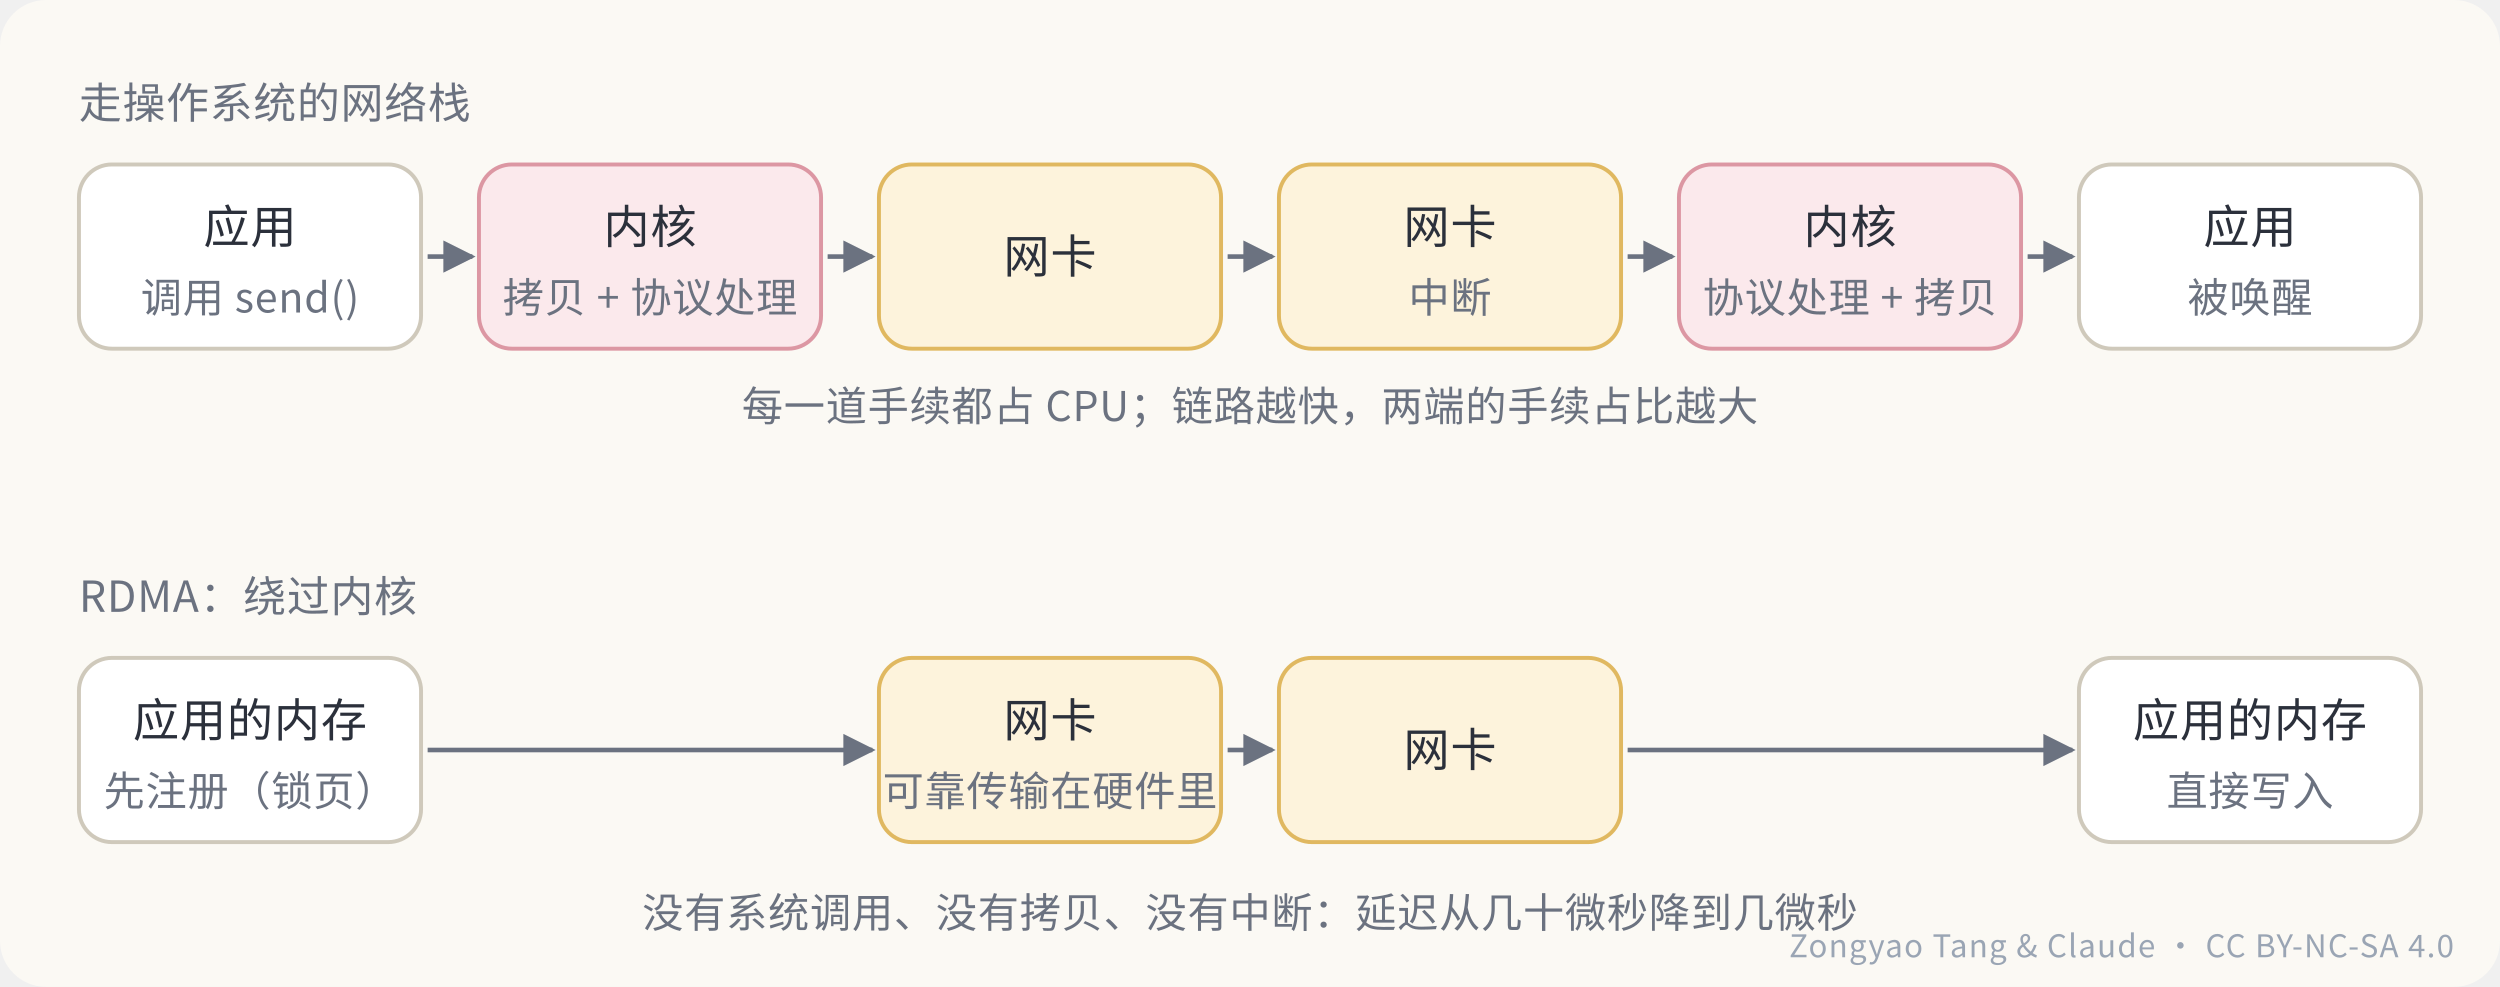
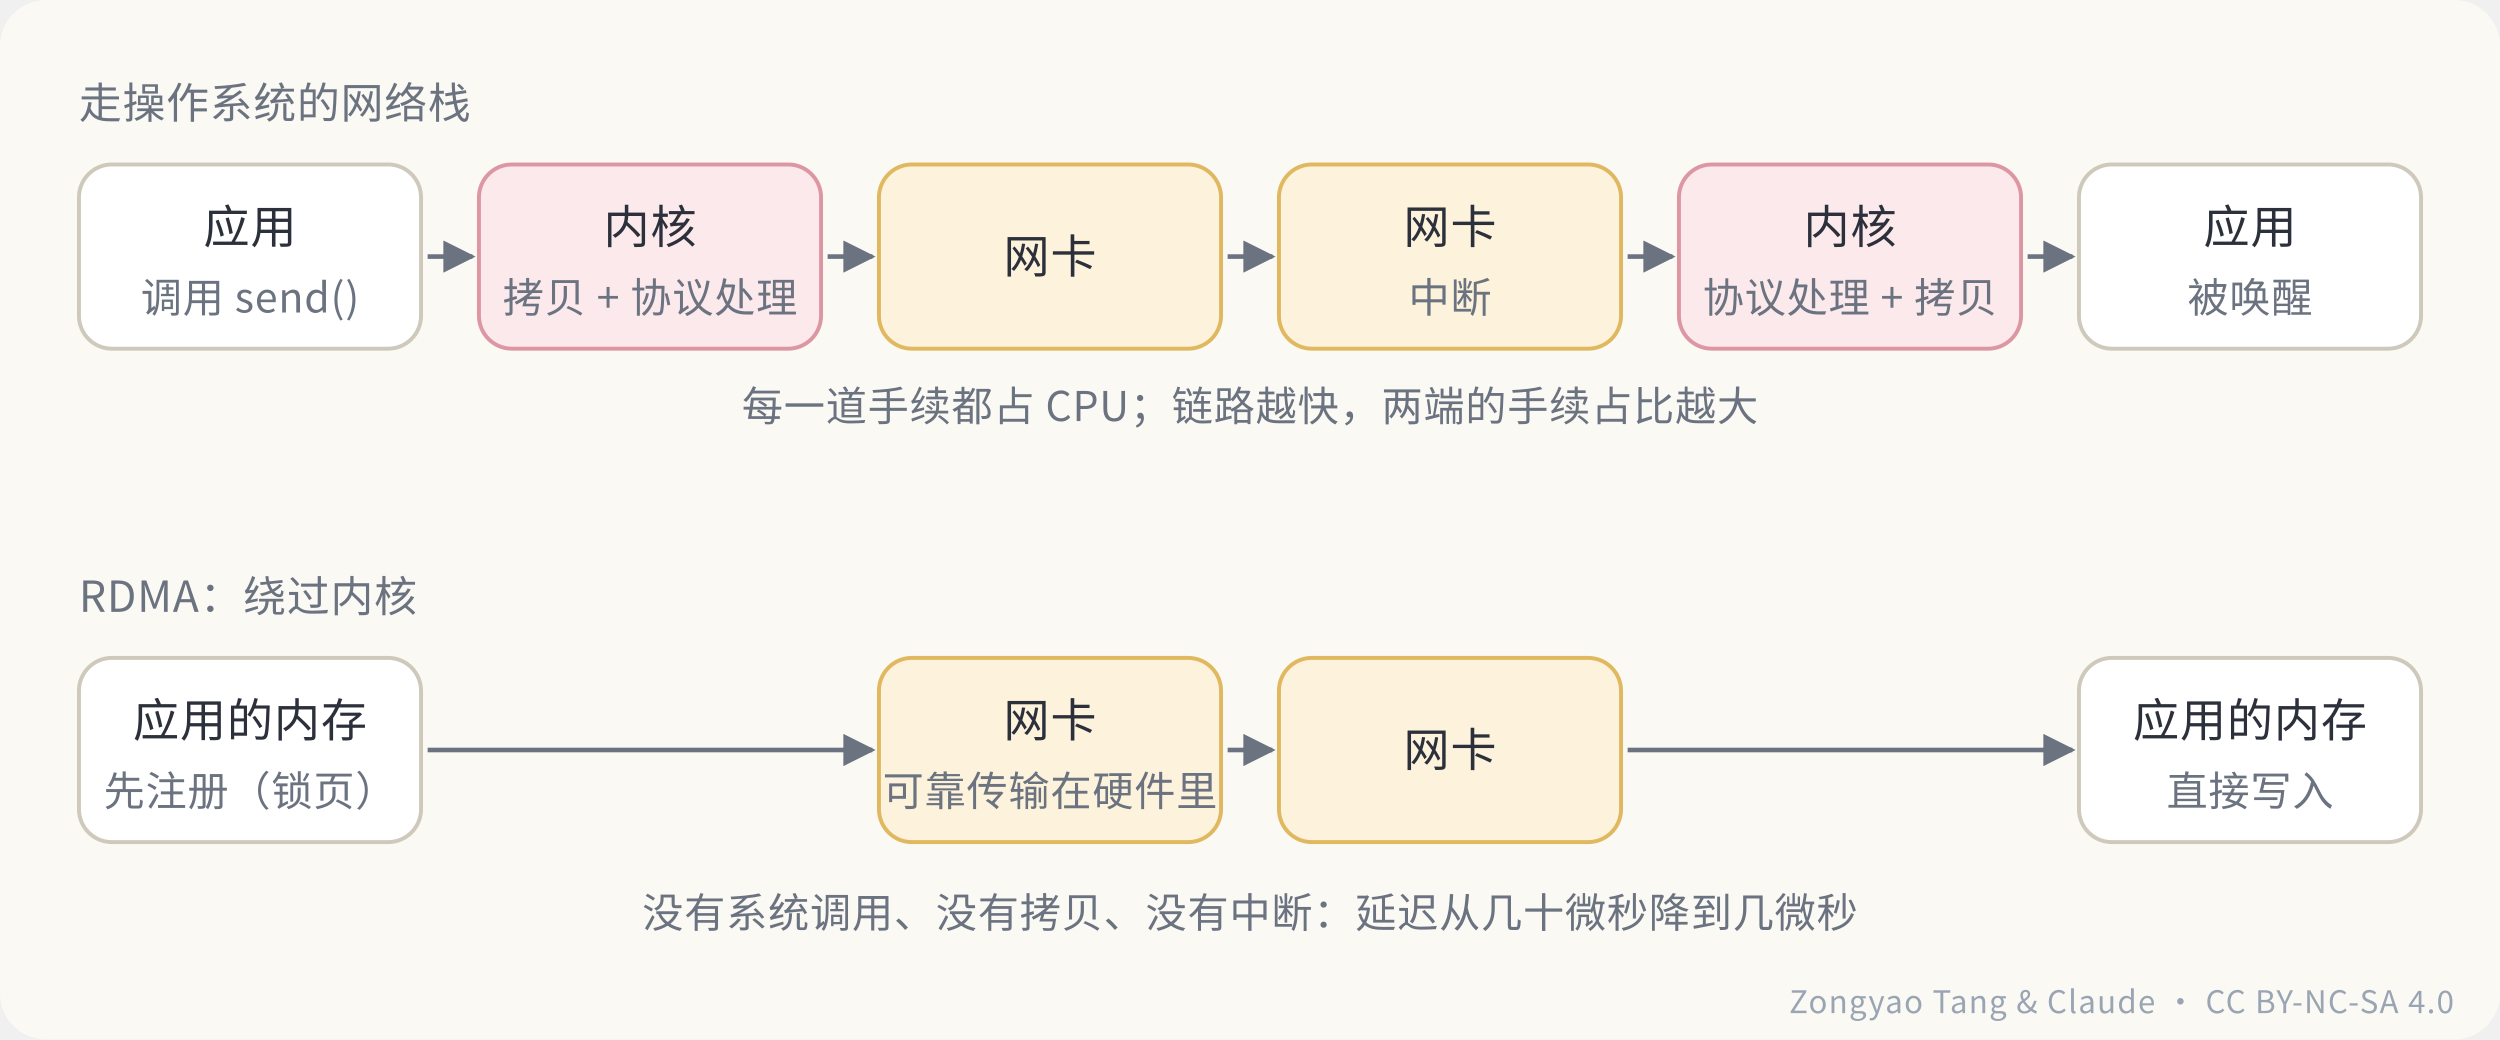
- <svg xmlns="http://www.w3.org/2000/svg" viewBox="0 0 760 300" width="760" height="300" font-family="'PingFang SC','Noto Sans CJK SC','Source Han Sans SC','Hiragino Sans GB','Microsoft YaHei',sans-serif" role="img" aria-label="内核网络栈和 RDMA 的路径对比">
+ <svg xmlns="http://www.w3.org/2000/svg" viewBox="0 0 760 316" width="760" height="316" font-family="'PingFang SC','Noto Sans CJK SC','Source Han Sans SC','Hiragino Sans GB','Microsoft YaHei',sans-serif" role="img" aria-label="内核网络栈和 RDMA 的路径对比">
  <defs>
    <marker id="tip" viewBox="0 0 10 10" refX="9" refY="5" markerWidth="7" markerHeight="7" orient="auto-start-reverse">
      <path d="M0 0 L10 5 L0 10 z" fill="#6b7280" />
    </marker>
  </defs>
-   <rect width="760" height="300" rx="14" fill="#fbf9f4" />
+   <rect width="760" height="316" rx="14" fill="#fbf9f4" />
  <text x="24" y="36" font-size="13" fill="#6b7280" font-weight="400" text-anchor="start" letter-spacing=".02em">走操作系统的网络栈</text>
  <rect x="24.0" y="50" width="104" height="56" rx="10" fill="#ffffff" stroke="#cfc9bb" stroke-width="1.2" />
  <text x="76.0" y="74.0" font-size="14" fill="#2b303b" font-weight="500" text-anchor="middle" letter-spacing=".02em">应用</text>
  <text x="76.0" y="95.0" font-size="12.5" fill="#6b7280" font-weight="400" text-anchor="middle" letter-spacing=".02em">调用 send()</text>
  <rect x="145.6" y="50" width="104" height="56" rx="10" fill="#fbe9ec" stroke="#dc97a3" stroke-width="1.2" />
  <text x="197.6" y="74.0" font-size="14" fill="#2b303b" font-weight="500" text-anchor="middle" letter-spacing=".02em">内核</text>
  <text x="197.6" y="95.0" font-size="12.5" fill="#6b7280" font-weight="400" text-anchor="middle" letter-spacing=".02em">拷贝 + 协议处理</text>
  <line x1="130.0" y1="78" x2="143.6" y2="78" stroke="#6b7280" stroke-width="1.4" marker-end="url(#tip)" />
  <rect x="267.2" y="50" width="104" height="56" rx="10" fill="#fdf3dc" stroke="#e0b860" stroke-width="1.2" />
  <text x="319.2" y="83.0" font-size="14" fill="#2b303b" font-weight="500" text-anchor="middle" letter-spacing=".02em">网卡</text>
  <line x1="251.6" y1="78" x2="265.2" y2="78" stroke="#6b7280" stroke-width="1.4" marker-end="url(#tip)" />
  <rect x="388.8" y="50" width="104" height="56" rx="10" fill="#fdf3dc" stroke="#e0b860" stroke-width="1.2" />
  <text x="440.8" y="74.0" font-size="14" fill="#2b303b" font-weight="500" text-anchor="middle" letter-spacing=".02em">网卡</text>
  <text x="440.8" y="95.0" font-size="12.5" fill="#6b7280" font-weight="400" text-anchor="middle" letter-spacing=".02em">中断</text>
  <line x1="373.2" y1="78" x2="386.8" y2="78" stroke="#6b7280" stroke-width="1.4" marker-end="url(#tip)" />
  <rect x="510.4" y="50" width="104" height="56" rx="10" fill="#fbe9ec" stroke="#dc97a3" stroke-width="1.2" />
  <text x="562.4" y="74.0" font-size="14" fill="#2b303b" font-weight="500" text-anchor="middle" letter-spacing=".02em">内核</text>
  <text x="562.4" y="95.0" font-size="12.5" fill="#6b7280" font-weight="400" text-anchor="middle" letter-spacing=".02em">协议处理 + 拷贝</text>
  <line x1="494.8" y1="78" x2="508.4" y2="78" stroke="#6b7280" stroke-width="1.4" marker-end="url(#tip)" />
  <rect x="632.0" y="50" width="104" height="56" rx="10" fill="#ffffff" stroke="#cfc9bb" stroke-width="1.2" />
  <text x="684.0" y="74.0" font-size="14" fill="#2b303b" font-weight="500" text-anchor="middle" letter-spacing=".02em">应用</text>
  <text x="684.0" y="95.0" font-size="12.5" fill="#6b7280" font-weight="400" text-anchor="middle" letter-spacing=".02em">被唤醒</text>
  <line x1="616.4" y1="78" x2="630.0" y2="78" stroke="#6b7280" stroke-width="1.4" marker-end="url(#tip)" />
  <text x="380" y="128" font-size="12.5" fill="#6b7280" font-weight="400" text-anchor="middle" letter-spacing=".02em">每一道手续都占 CPU；链路越快，两端的手续占比越大</text>
  <text x="24" y="186" font-size="13" fill="#6b7280" font-weight="400" text-anchor="start" letter-spacing=".02em">RDMA：绕过内核</text>
  <rect x="24" y="200" width="104" height="56" rx="10" fill="#ffffff" stroke="#cfc9bb" stroke-width="1.2" />
  <text x="76.0" y="224.0" font-size="14" fill="#2b303b" font-weight="500" text-anchor="middle" letter-spacing=".02em">应用的内存</text>
  <text x="76.0" y="245.0" font-size="12.5" fill="#6b7280" font-weight="400" text-anchor="middle" letter-spacing=".02em">先注册（锁页）</text>
  <rect x="267.2" y="200" width="104" height="56" rx="10" fill="#fdf3dc" stroke="#e0b860" stroke-width="1.2" />
  <text x="319.2" y="224.0" font-size="14" fill="#2b303b" font-weight="500" text-anchor="middle" letter-spacing=".02em">网卡</text>
  <text x="319.2" y="245.0" font-size="12.5" fill="#6b7280" font-weight="400" text-anchor="middle" letter-spacing=".02em">可靠传输在硬件里</text>
  <rect x="388.8" y="200" width="104" height="56" rx="10" fill="#fdf3dc" stroke="#e0b860" stroke-width="1.2" />
  <text x="440.8" y="233.0" font-size="14" fill="#2b303b" font-weight="500" text-anchor="middle" letter-spacing=".02em">网卡</text>
  <rect x="632.0" y="200" width="104" height="56" rx="10" fill="#ffffff" stroke="#cfc9bb" stroke-width="1.2" />
  <text x="684.0" y="224.0" font-size="14" fill="#2b303b" font-weight="500" text-anchor="middle" letter-spacing=".02em">应用的内存</text>
  <text x="684.0" y="245.0" font-size="12.5" fill="#6b7280" font-weight="400" text-anchor="middle" letter-spacing=".02em">直接写入</text>
  <line x1="130" y1="228" x2="265.2" y2="228" stroke="#6b7280" stroke-width="1.4" marker-end="url(#tip)" />
  <line x1="373.2" y1="228" x2="386.8" y2="228" stroke="#6b7280" stroke-width="1.4" marker-end="url(#tip)" />
  <line x1="494.8" y1="228" x2="630.0" y2="228" stroke="#6b7280" stroke-width="1.4" marker-end="url(#tip)" />
  <text x="380" y="282" font-size="12.5" fill="#6b7280" font-weight="400" text-anchor="middle" letter-spacing=".02em">没有系统调用、没有拷贝、没有中断：延迟从几十微秒降到几微秒</text>
-   <text x="746" y="291" font-size="9.5" fill="#9AA5B4" text-anchor="end" letter-spacing=".04em">Zongyao Tang &amp; Claude · CC BY-NC-SA 4.0</text>
+   <text x="746" y="308" font-size="9.5" fill="#9AA5B4" text-anchor="end" letter-spacing=".04em">Zongyao Tang &amp; Claude · CC BY-NC-SA 4.0</text>
</svg>
